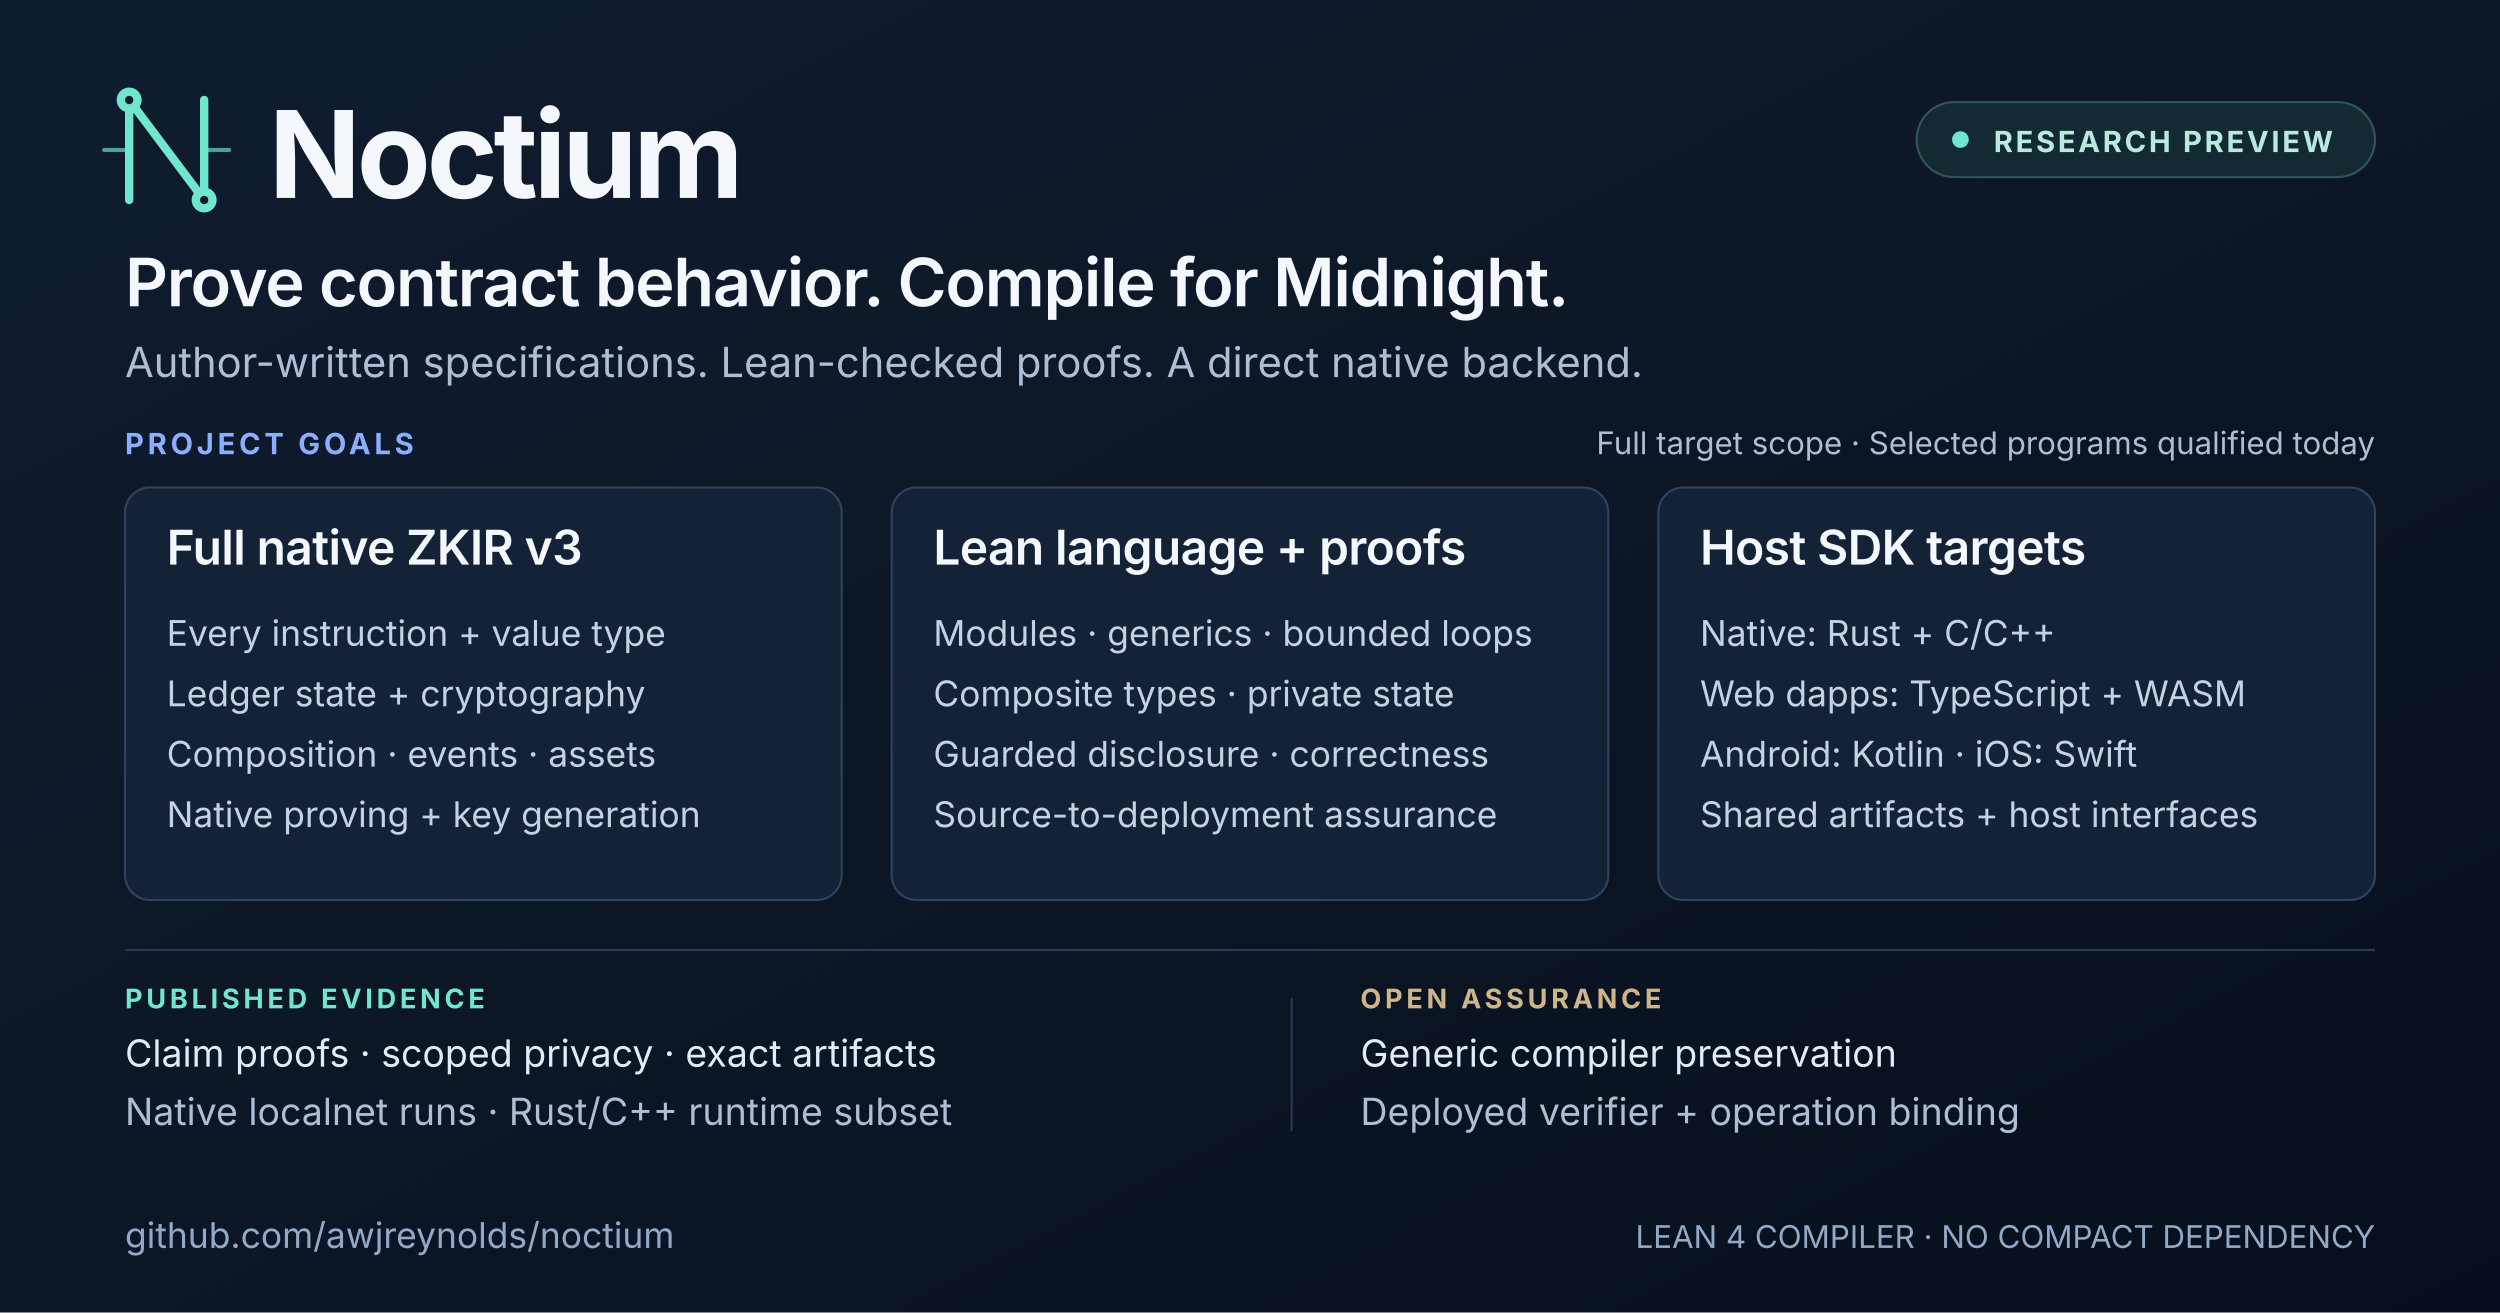
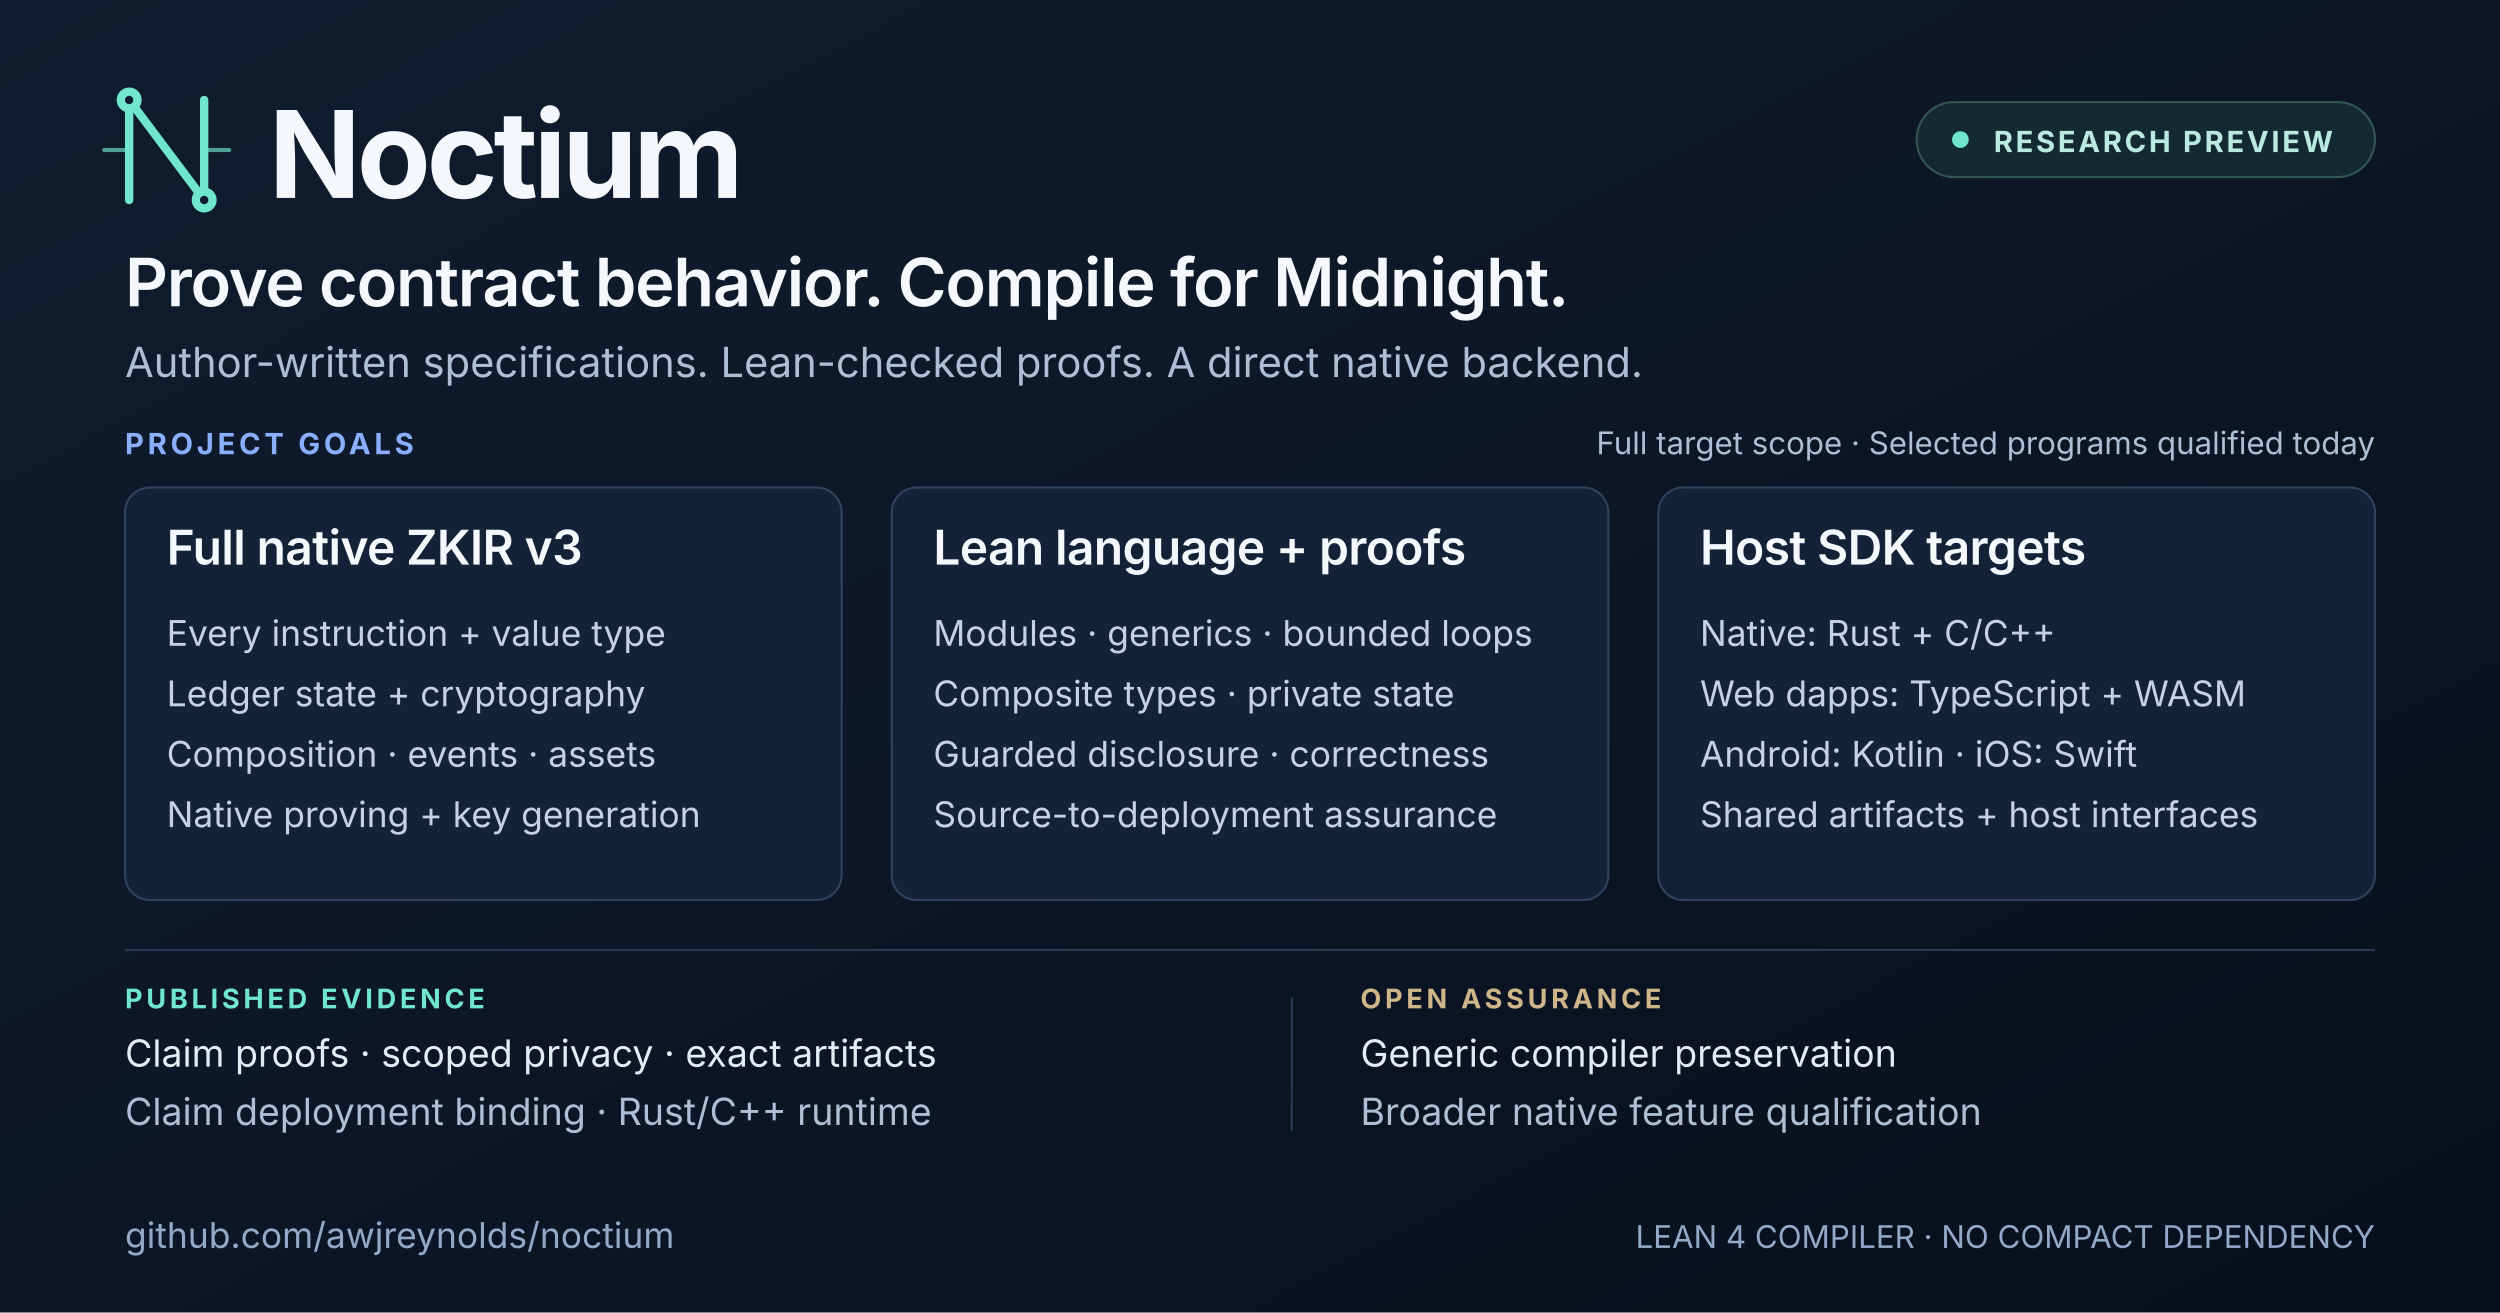
<svg xmlns="http://www.w3.org/2000/svg" width="1200" height="630" viewBox="0 0 1200 630" role="img" aria-labelledby="title description">
  <defs>
    <linearGradient id="background" x1="0" y1="0" x2="1" y2="1">
      <stop offset="0" stop-color="#101D30" />
      <stop offset="1" stop-color="#080F1C" />
    </linearGradient>
    <linearGradient id="accent" x1="0" y1="0" x2="1" y2="0">
      <stop offset="0" stop-color="#70E6CF" />
      <stop offset="1" stop-color="#8BAFFF" />
    </linearGradient>
  </defs>
  <rect width="1200" height="630" fill="url(#background)" />
  <path d="M0 2H1200" stroke="url(#accent)" stroke-width="4" />
  <g stroke="#70E6CF" stroke-width="4" fill="none" stroke-linecap="round" stroke-linejoin="round">
    <path d="M62 96V48L98 96V48" />
    <path d="M50 72H62M98 72H110" stroke-width="2" opacity="0.65" />
    <circle cx="62" cy="48" r="4" fill="#101D30" />
    <circle cx="98" cy="96" r="4" fill="#101D30" />
  </g>
  <g font-family="Inter, Arial, Helvetica, sans-serif">
    <text x="129" y="95" fill="#F4F7FC" font-size="58" font-weight="700" letter-spacing="-2">Noctium</text>
    <rect x="920" y="49" width="220" height="36" rx="18" fill="#142A32" stroke="#315654" />
    <circle cx="941" cy="67" r="4" fill="#70E6CF" />
    <text x="957" y="73" fill="#B9E9DF" font-size="14" font-weight="700" letter-spacing="1.3">RESEARCH PREVIEW</text>
    <text x="60" y="147" fill="#F4F7FC" font-size="32" font-weight="600" letter-spacing="-0.6">Prove contract behavior. Compile for Midnight.</text>
    <text x="60" y="181" fill="#AEBFD5" font-size="20">Author-written specifications. Lean-checked proofs. A direct native backend.</text>
    <text x="60" y="218" fill="#8BAFFF" font-size="14" font-weight="700" letter-spacing="1.8">PROJECT GOALS</text>
    <text x="1140" y="218" fill="#AEBFD5" font-size="15" text-anchor="end">Full target scope · Selected programs qualified today</text>
    <g fill="#132236" stroke="#30435E">
      <rect x="60" y="234" width="344" height="198" rx="12" />
      <rect x="428" y="234" width="344" height="198" rx="12" />
      <rect x="796" y="234" width="344" height="198" rx="12" />
    </g>
    <g fill="#F4F7FC" font-size="23" font-weight="600" letter-spacing="-0.3">
      <text x="80" y="271">Full native ZKIR v3</text>
      <text x="448" y="271">Lean language + proofs</text>
      <text x="816" y="271">Host SDK targets</text>
    </g>
    <g fill="#C5D2E4" font-size="17">
      <text x="80" y="310">Every instruction + value type</text>
      <text x="80" y="339">Ledger state + cryptography</text>
      <text x="80" y="368">Composition · events · assets</text>
      <text x="80" y="397">Native proving + key generation</text>
      <text x="448" y="310">Modules · generics · bounded loops</text>
      <text x="448" y="339">Composite types · private state</text>
      <text x="448" y="368">Guarded disclosure · correctness</text>
      <text x="448" y="397">Source-to-deployment assurance</text>
      <text x="816" y="310">Native: Rust + C/C++</text>
      <text x="816" y="339">Web dapps: TypeScript + WASM</text>
      <text x="816" y="368">Android: Kotlin · iOS: Swift</text>
      <text x="816" y="397">Shared artifacts + host interfaces</text>
    </g>
    <path d="M60 456H1140" stroke="#293A52" />
    <text x="60" y="484" fill="#70E6CF" font-size="13" font-weight="700" letter-spacing="1.8">PUBLISHED EVIDENCE</text>
    <text x="60" y="512" fill="#E3EBF5" font-size="18">Claim proofs · scoped privacy · exact artifacts</text>
-     <text x="60" y="540" fill="#AEBFD5" font-size="18">Native localnet runs · Rust/C++ runtime subset</text>
+     <text x="60" y="540" fill="#AEBFD5" font-size="18">Claim deployment binding · Rust/C++ runtime</text>
    <path d="M620 479V543" stroke="#293A52" />
    <text x="653" y="484" fill="#CFB58A" font-size="13" font-weight="700" letter-spacing="1.8">OPEN ASSURANCE</text>
    <text x="653" y="512" fill="#E3EBF5" font-size="18">Generic compiler preservation</text>
-     <text x="653" y="540" fill="#AEBFD5" font-size="18">Deployed verifier + operation binding</text>
+     <text x="653" y="540" fill="#AEBFD5" font-size="18">Broader native feature qualification</text>
    <text x="60" y="599" fill="#92A9C7" font-size="17">github.com/awjreynolds/noctium</text>
    <text x="1140" y="599" fill="#92A9C7" font-size="15" text-anchor="end">LEAN 4 COMPILER · NO COMPACT DEPENDENCY</text>
  </g>
</svg>
